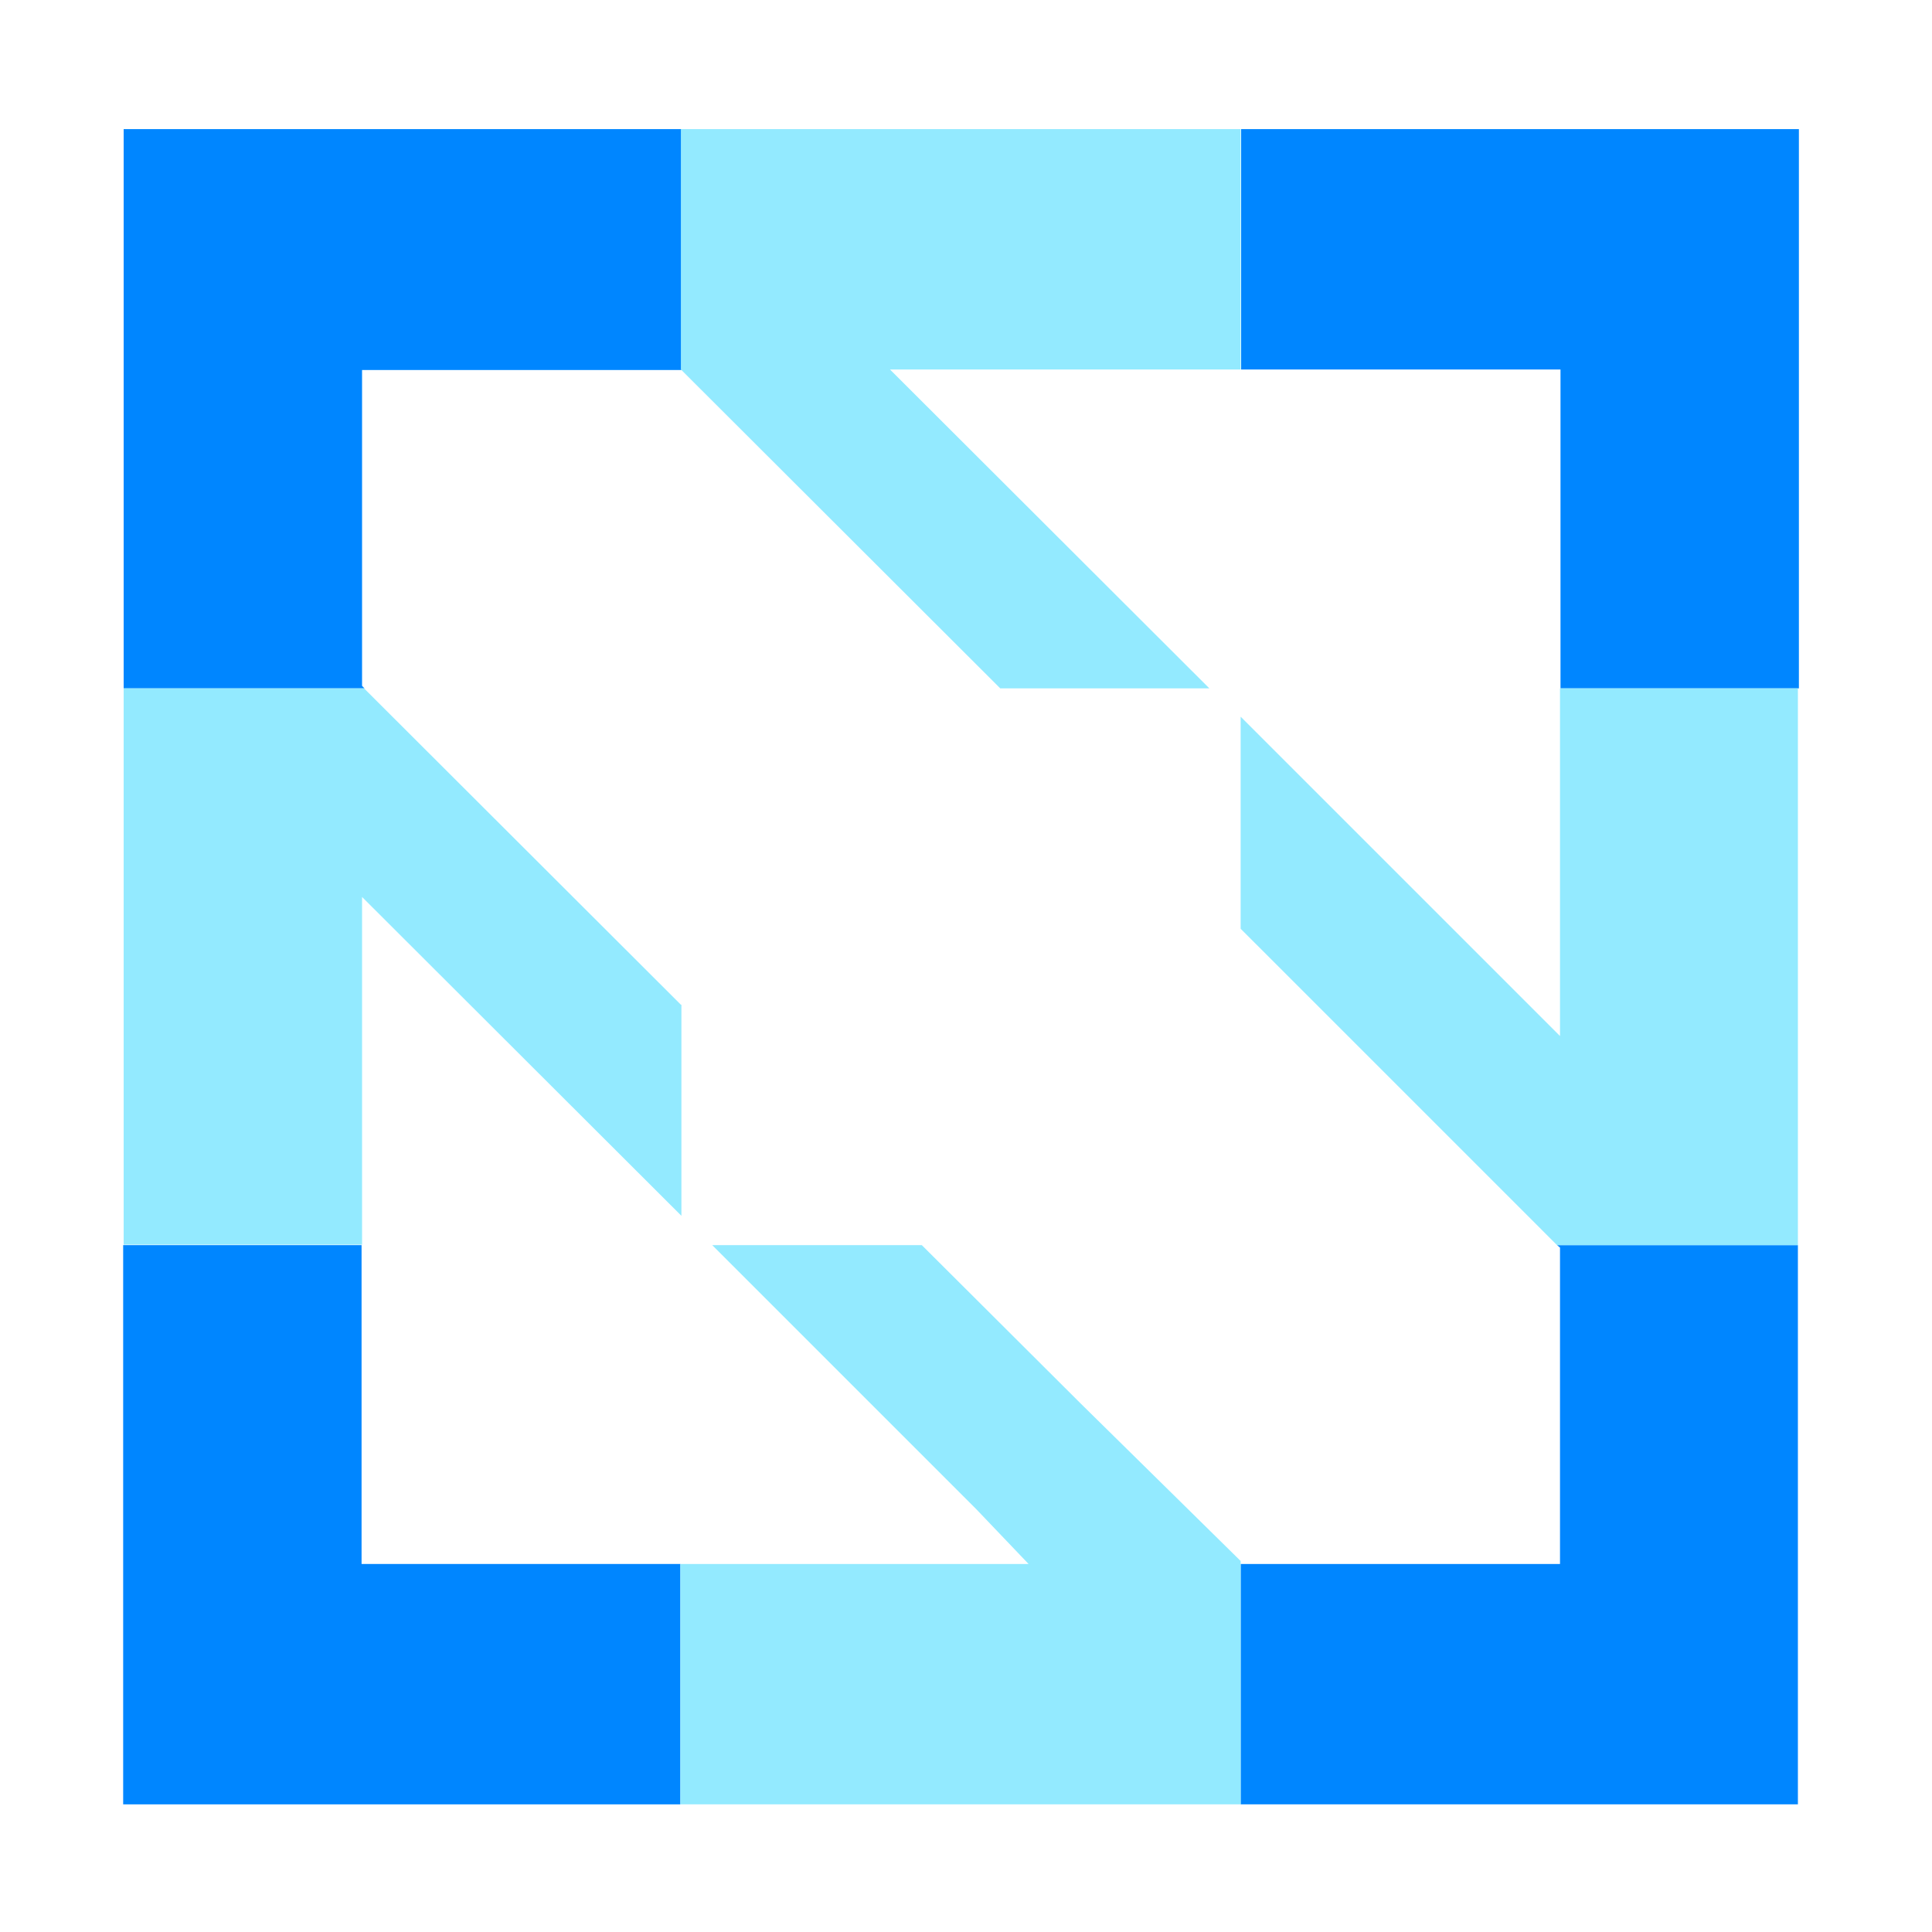
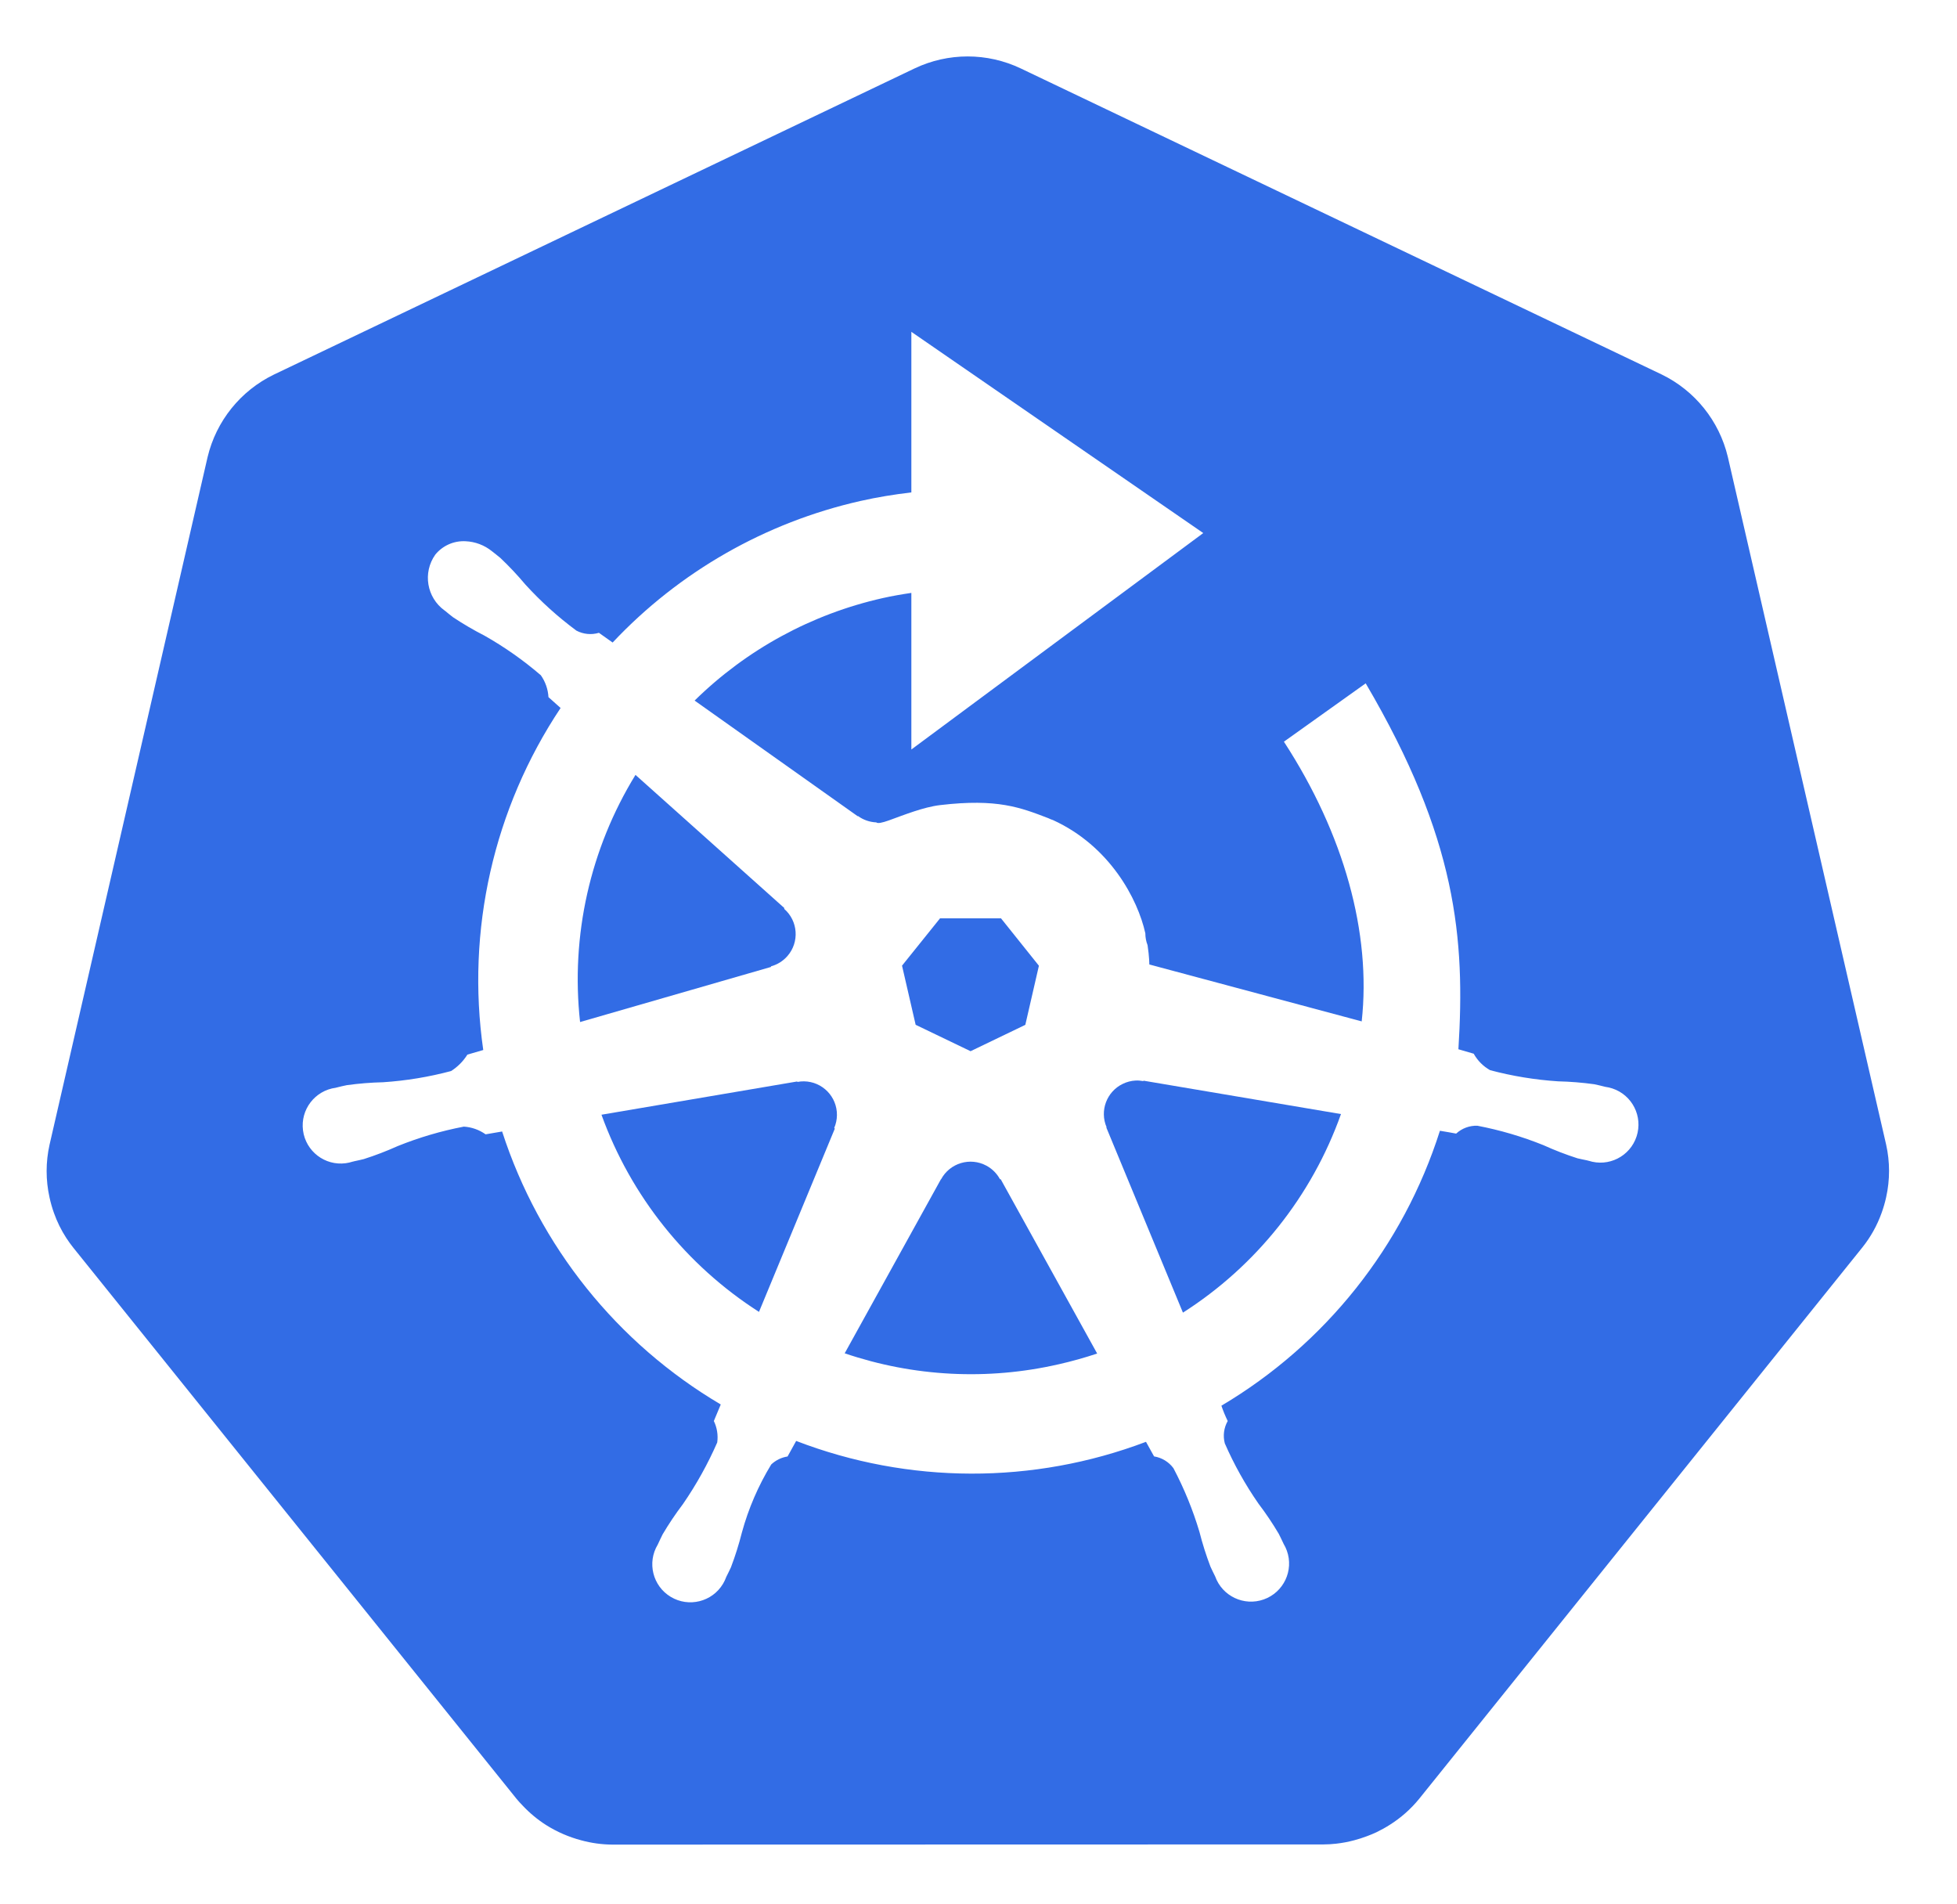
- <svg xmlns="http://www.w3.org/2000/svg" version="1.1" id="a" x="0px" y="0px" viewBox="0 0 389 389" style="enable-background:new 0 0 389 389;" xml:space="preserve">
-   <style type="text/css">
- 	.st0{fill:#0086FF;}
- 	.st1{fill:#93EAFF;}
- </style>
-   <g>
-     <path class="st0" d="M72.8,250.7h-48v112.6h112.2v-48.4H72.8V250.7z" />
-     <path class="st0" d="M314.1,251.2v63.7h-64.3v48.4h112.2V250.7h-48.5L314.1,251.2z" />
-     <path class="st0" d="M24.9,138.6h48.5l-0.5-0.5V74.5h64.3V26H24.9V138.6z" />
-     <path class="st0" d="M249.9,26v48.4h64.3v64.2h48V26C362.1,26,249.9,26,249.9,26z" />
-     <path class="st1" d="M243.5,138.6l-64.3-64.2h70.6V26H137.1v48.4l64.3,64.2H243.5z" />
-     <path class="st1" d="M185.6,250.7h-42.2l53.2,53.2l10.5,11h-70.1v48.4h112.8v-49l-32.1-31.6L185.6,250.7z" />
-     <path class="st1" d="M314.1,138.6v70l-11.1-11.1l-53.2-53.2V187l31.6,31.6l32.1,32.1h48.5V138.6H314.1L314.1,138.6z" />
-     <path class="st1" d="M137.1,202.3l-63.8-63.7H24.9v112h48v-70l64.3,64.2V202.3z" />
-   </g>
+ <svg xmlns="http://www.w3.org/2000/svg" id="Layer_1" viewBox="0 0 2146.761 2088">
+   <defs>
+     <style>.cls-1{fill:#326ce5;}</style>
+   </defs>
+   <path class="cls-1" d="M881.987,1186.05c-2.415-.029-4.823,.185-7.193,.64l-.366-.484-214.634,36.458c32.22,89.141,92.957,165.158,172.786,216.26l83.171-200.977-.621-.808c1.886-4.394,2.892-9.115,2.961-13.895,.301-20.242-15.865-36.893-36.105-37.194Z" />
+   <path class="cls-1" d="M845.823,1059.888c6.983-1.906,13.245-5.838,17.996-11.299,13.288-15.272,11.682-38.424-3.589-51.712l.176-.888-163.308-146.065v.01c-49.82,81.089-71.205,176.467-60.775,271.064l209.334-60.401,.166-.71Z" />
+   <polygon class="cls-1" points="1064.676 1152.993 1124.741 1124.082 1139.649 1059.247 1098.068 1007.262 1031.183 1007.262 989.495 1059.159 1004.431 1124.023 1064.676 1152.993" />
+   <path class="cls-1" d="M2068.995,1255.28l.01,.06-173.64-754.229c-9.455-39.511-36.132-72.699-72.687-90.428L1119.817,75.105c-36.894-17.606-79.766-17.606-116.66,0L300.436,410.863c-36.564,17.717-63.25,50.904-72.707,90.418L54.368,1255.49c-4.276,19.064-4.289,38.837-.04,57.906,1.251,5.809,2.886,11.529,4.894,17.123,3.393,9.545,7.885,18.663,13.385,27.169,2.382,3.638,4.894,7.176,7.625,10.605l486.414,604.759c2.123,2.631,4.465,5.033,6.787,7.475,7.632,8.128,16.25,15.269,25.654,21.259,11.894,7.486,24.855,13.121,38.442,16.714,11.141,3.054,22.634,4.639,34.186,4.714h7.565l772.458-.179c4.696-.021,9.387-.297,14.053-.827,6.693-.757,13.32-2.016,19.824-3.767,4.662-1.227,9.256-2.698,13.764-4.405,3.518-1.345,7.026-2.691,10.415-4.316,5.075-2.43,9.998-5.166,14.741-8.193,12.239-7.696,23.137-17.341,32.262-28.555l14.831-18.438,471.415-586.44c9.035-11.33,16.135-24.077,21.01-37.724,2.036-5.612,3.701-11.352,4.983-17.183,4.26-19.068,4.247-38.844-.04-57.906Zm-273.733-8.79c-7.188,21.902-30.77,33.83-52.673,26.642l-.592-.089c-.274-.079-.529-.197-.818-.275-3.447-.759-7.734-1.508-10.739-2.296-12.709-4.078-25.172-8.888-37.325-14.405-23.423-9.449-47.71-16.593-72.519-21.333-8.583-.266-16.928,2.836-23.255,8.641-3.043-.621-12.415-2.256-17.794-3.113-40.209,126.521-125.523,233.846-239.712,301.559,1.953,5.734,4.265,11.339,6.928,16.78-4.241,7.443-5.388,16.255-3.192,24.535,10.111,23.154,22.461,45.265,36.87,66.017,8.066,10.609,15.511,21.677,22.297,33.147,1.646,3.113,3.832,7.912,5.42,11.193,1.398,2.335,2.562,4.8,3.481,7.362,7.782,21.721-3.519,45.638-25.242,53.42-21.722,7.781-45.639-3.519-53.418-25.241-1.597-3.271-3.796-7.587-5.143-10.661-4.753-12.462-8.783-25.188-12.071-38.113-7.217-24.181-16.781-47.598-28.554-69.918-5.117-6.916-12.74-11.55-21.234-12.908-1.301-2.276-6.228-11.282-8.869-15.992-123.688,46.842-260.296,46.495-383.744-.975l-9.43,17.047c-6.719,1.047-12.966,4.096-17.924,8.75-14.181,23.271-25.021,48.419-32.201,74.707-3.257,12.926-7.265,25.652-12.001,38.112-1.328,3.045-3.565,7.311-5.143,10.563v.099l-.067,.079c-.924,2.569-2.098,5.041-3.503,7.381-11.879,19.769-37.532,26.167-57.301,14.29-19.769-11.877-26.166-37.531-14.289-57.3,1.588-3.281,3.685-8.08,5.34-11.213,6.786-11.495,14.231-22.588,22.297-33.225,14.672-21.295,27.275-43.942,37.64-67.633,1.099-8.035-.192-16.215-3.714-23.52l7.578-18.13c-113.823-67.17-199.13-173.671-239.83-299.412l-18.131,3.104c-7.022-4.993-15.304-7.918-23.902-8.444-24.802,4.744-49.084,11.888-72.502,21.333-12.153,5.47-24.607,10.244-37.303,14.297-3.017,.818-7.332,1.636-10.76,2.424-.277,.049-.512,.188-.789,.247l-.621,.099c-2.471,.812-5.016,1.392-7.594,1.731-22.853,3.005-43.818-13.088-46.822-35.942-3.005-22.854,13.086-43.818,35.942-46.823l.592-.176,.363-.079c3.479-.867,7.914-1.991,11.104-2.581,13.226-1.838,26.548-2.91,39.897-3.213,25.189-1.662,50.152-5.777,74.542-12.287,7.222-4.596,13.329-10.746,17.873-18.003l17.409-5.064c-18.898-131.231,11.316-264.819,84.847-375.144l-13.313-11.903c-.493-8.619-3.392-16.927-8.364-23.984-19.148-16.469-39.861-31.03-61.84-43.471-11.869-6.06-23.38-12.798-34.477-20.18-2.521-1.843-5.872-4.69-8.593-6.916l-.64-.455c-19.69-14.144-24.26-41.536-10.226-61.306,8.073-9.897,20.383-15.349,33.137-14.681,10.582,.455,20.741,4.287,28.987,10.937,2.839,2.267,6.709,5.222,9.242,7.39,9.67,9.157,18.807,18.861,27.361,29.068,16.998,18.667,35.776,35.634,56.067,50.654,7.602,3.996,16.464,4.856,24.693,2.395,4.965,3.619,9.976,7.173,15.035,10.662,73.067-77.667,167.681-131.724,271.694-155.229,18.482-4.186,37.193-7.214,56.002-9.432v-176.125l320.22,220.712-320.22,237.406v-171.772c-10.551,1.559-21.061,3.363-31.467,5.706-77.898,17.503-149.353,56.434-206.298,112.396l178.877,126.831,.344-.197c5.838,4.242,12.798,6.668,20.005,6.972,1.833,1.487,6.75,.31,13.486-2.04,.524-.18,1.042-.356,1.554-.561,14.563-5.235,36.696-14.195,55.078-16.362,62.95-7.419,88.287,2.716,118.74,14.387,1.655,.802,3.329,1.518,5.076,2.062,62.474,28.529,93.024,86.842,101.266,124.119,.024,4.538,.844,8.939,2.451,13.059,1.965,12.888,1.932,21.184,1.932,21.184l232.967,62.424c10.647-96.737-19.261-205.239-85.336-306.785l89.723-63.988c100.155,170.403,109.197,280.296,101.704,401.341l16.789,4.887c4.193,7.56,10.402,13.807,17.934,18.05,24.407,6.493,49.387,10.592,74.588,12.238,13.341,.313,26.649,1.384,39.868,3.213,3.479,.64,8.542,2.04,12.09,2.858h-.002c2.557,.339,5.076,.914,7.527,1.718,21.903,7.188,33.83,30.77,26.642,52.673Z" />
+   <path class="cls-1" d="M1096.945,1293.411c-3.406-6.303-8.585-11.47-14.895-14.867-17.849-9.607-40.106-2.924-49.714,14.925h-.176l-105.56,190.878c75.584,25.726,156.834,29.898,234.655,12.051v.02c14.465-3.291,28.566-7.229,42.3-11.814l-105.822-191.193h-.789Z" />
+   <path class="cls-1" d="M1254.095,1185.793c-2.774-.541-5.603-.75-8.424-.621-4.878,.259-9.654,1.499-14.041,3.647-17.679,8.539-25.507,29.479-17.765,47.522l-.257,.364,84.03,203.027v.01c80.399-51.308,141.403-127.948,173.368-217.807l-216.546-36.595-.363,.452Z" />
</svg>
